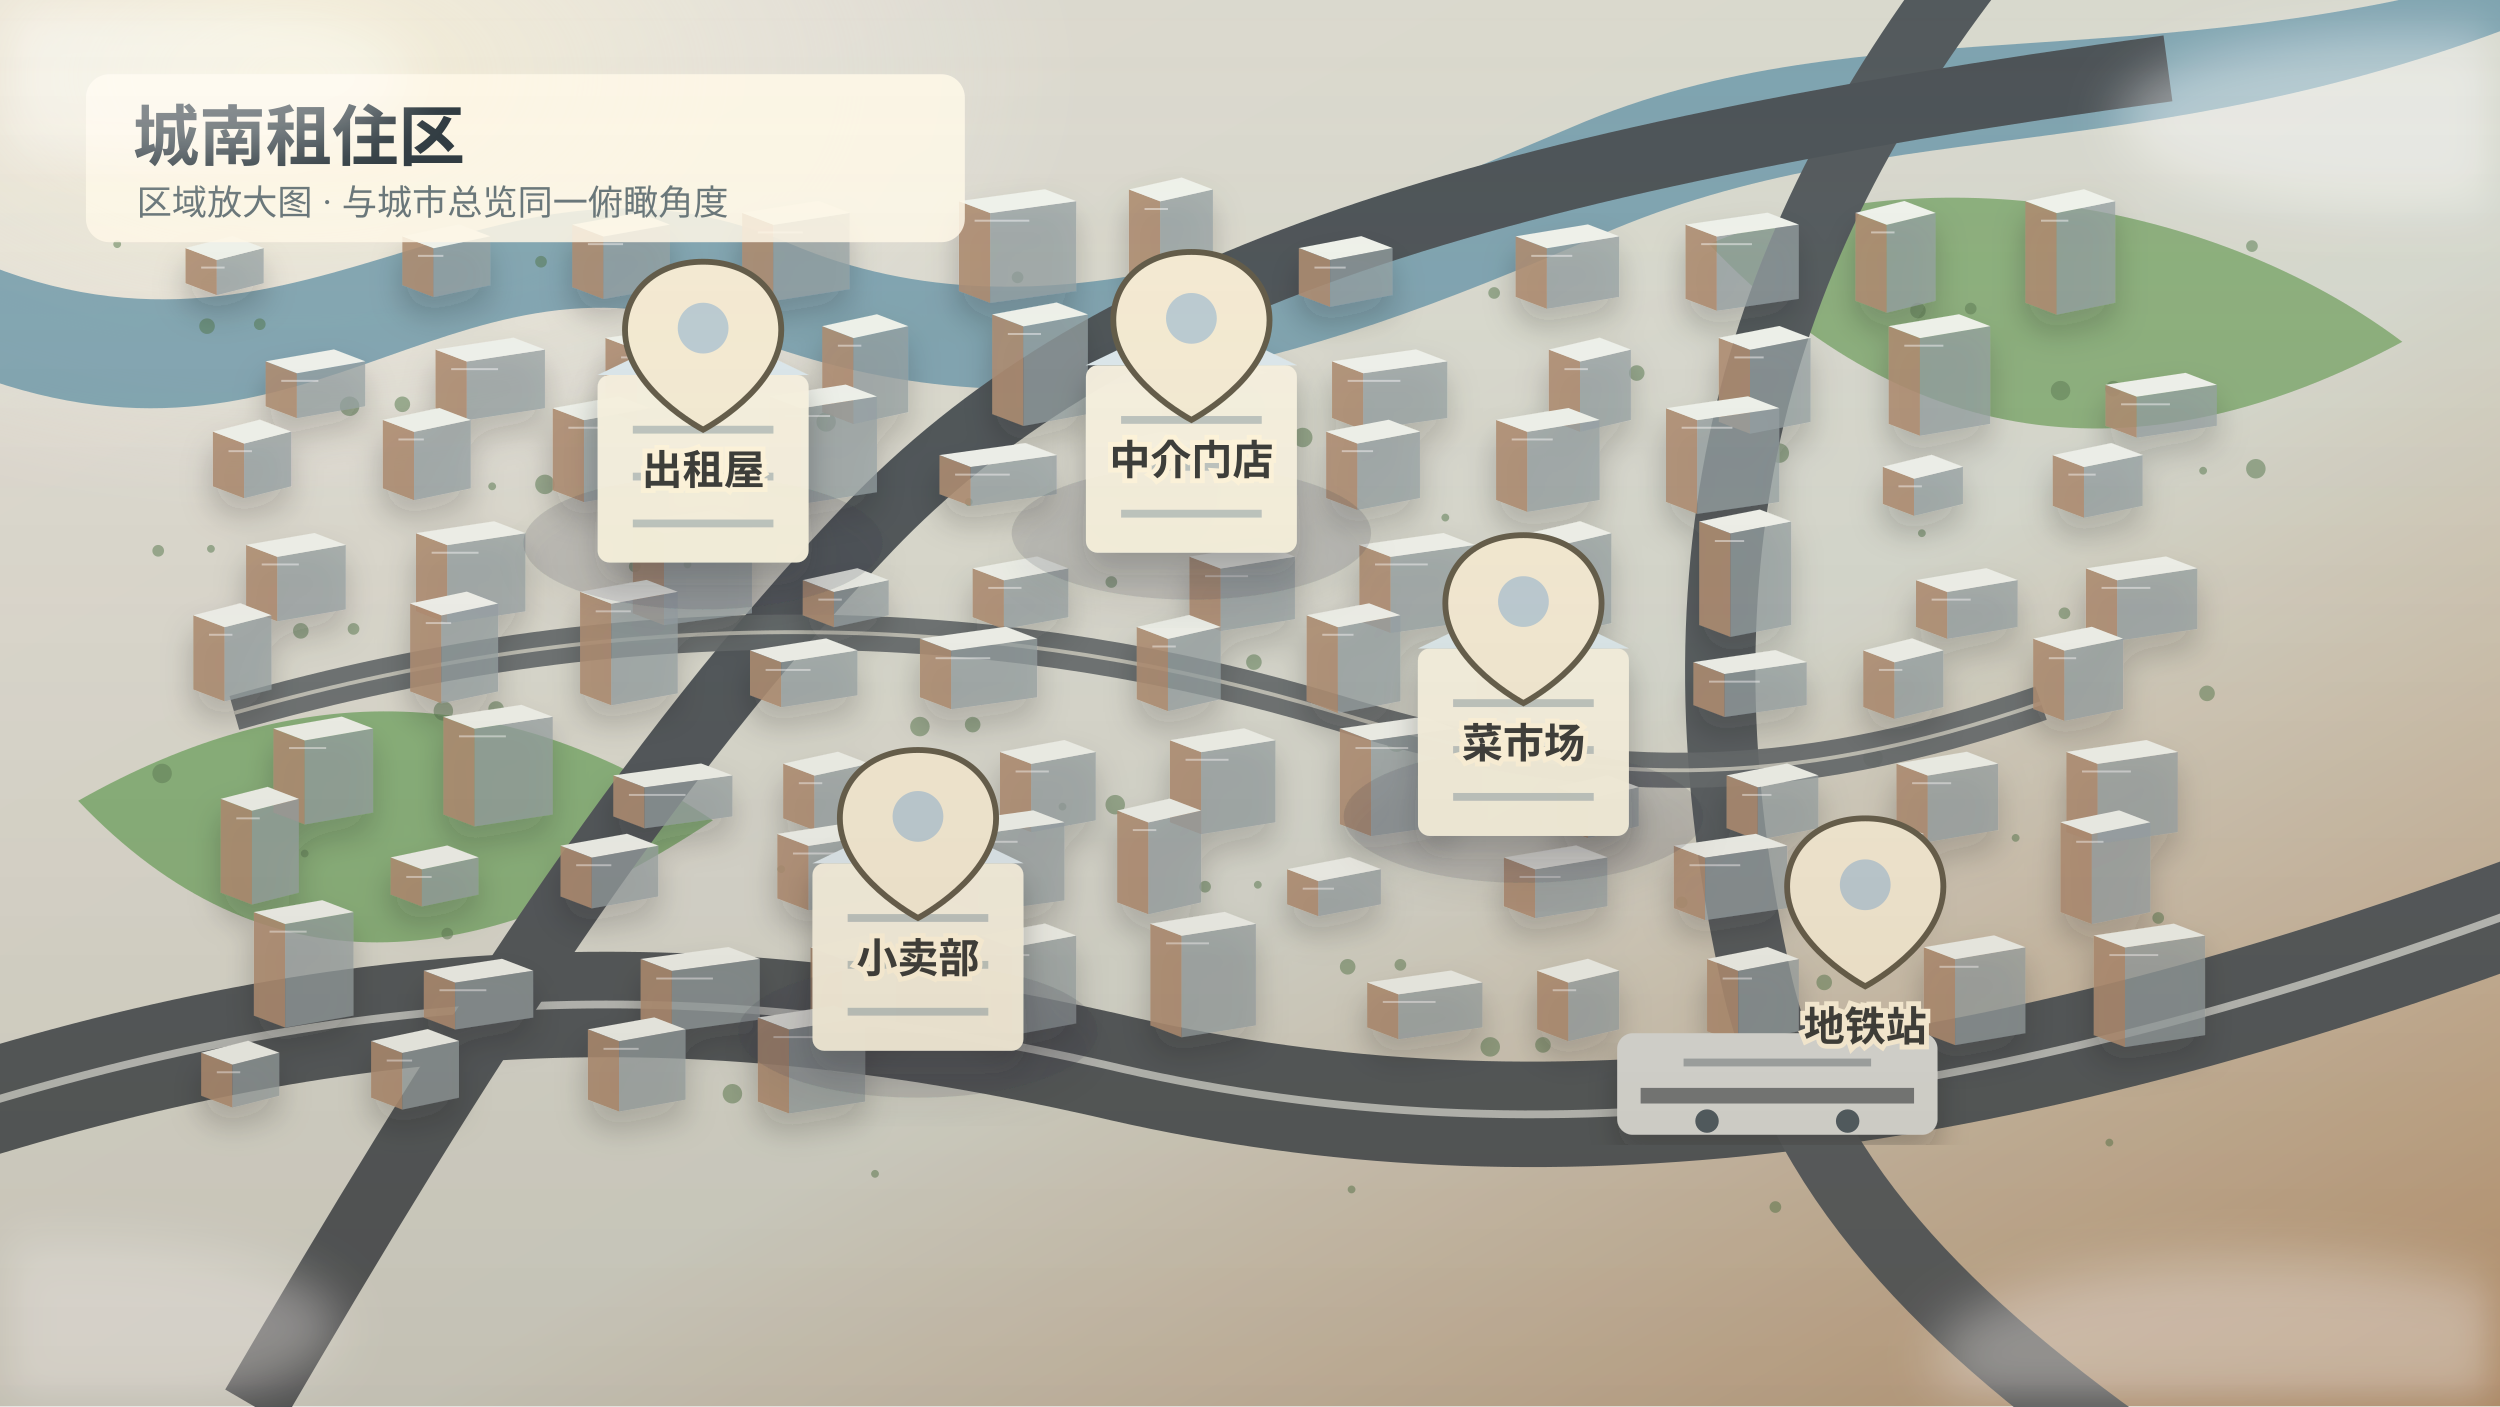
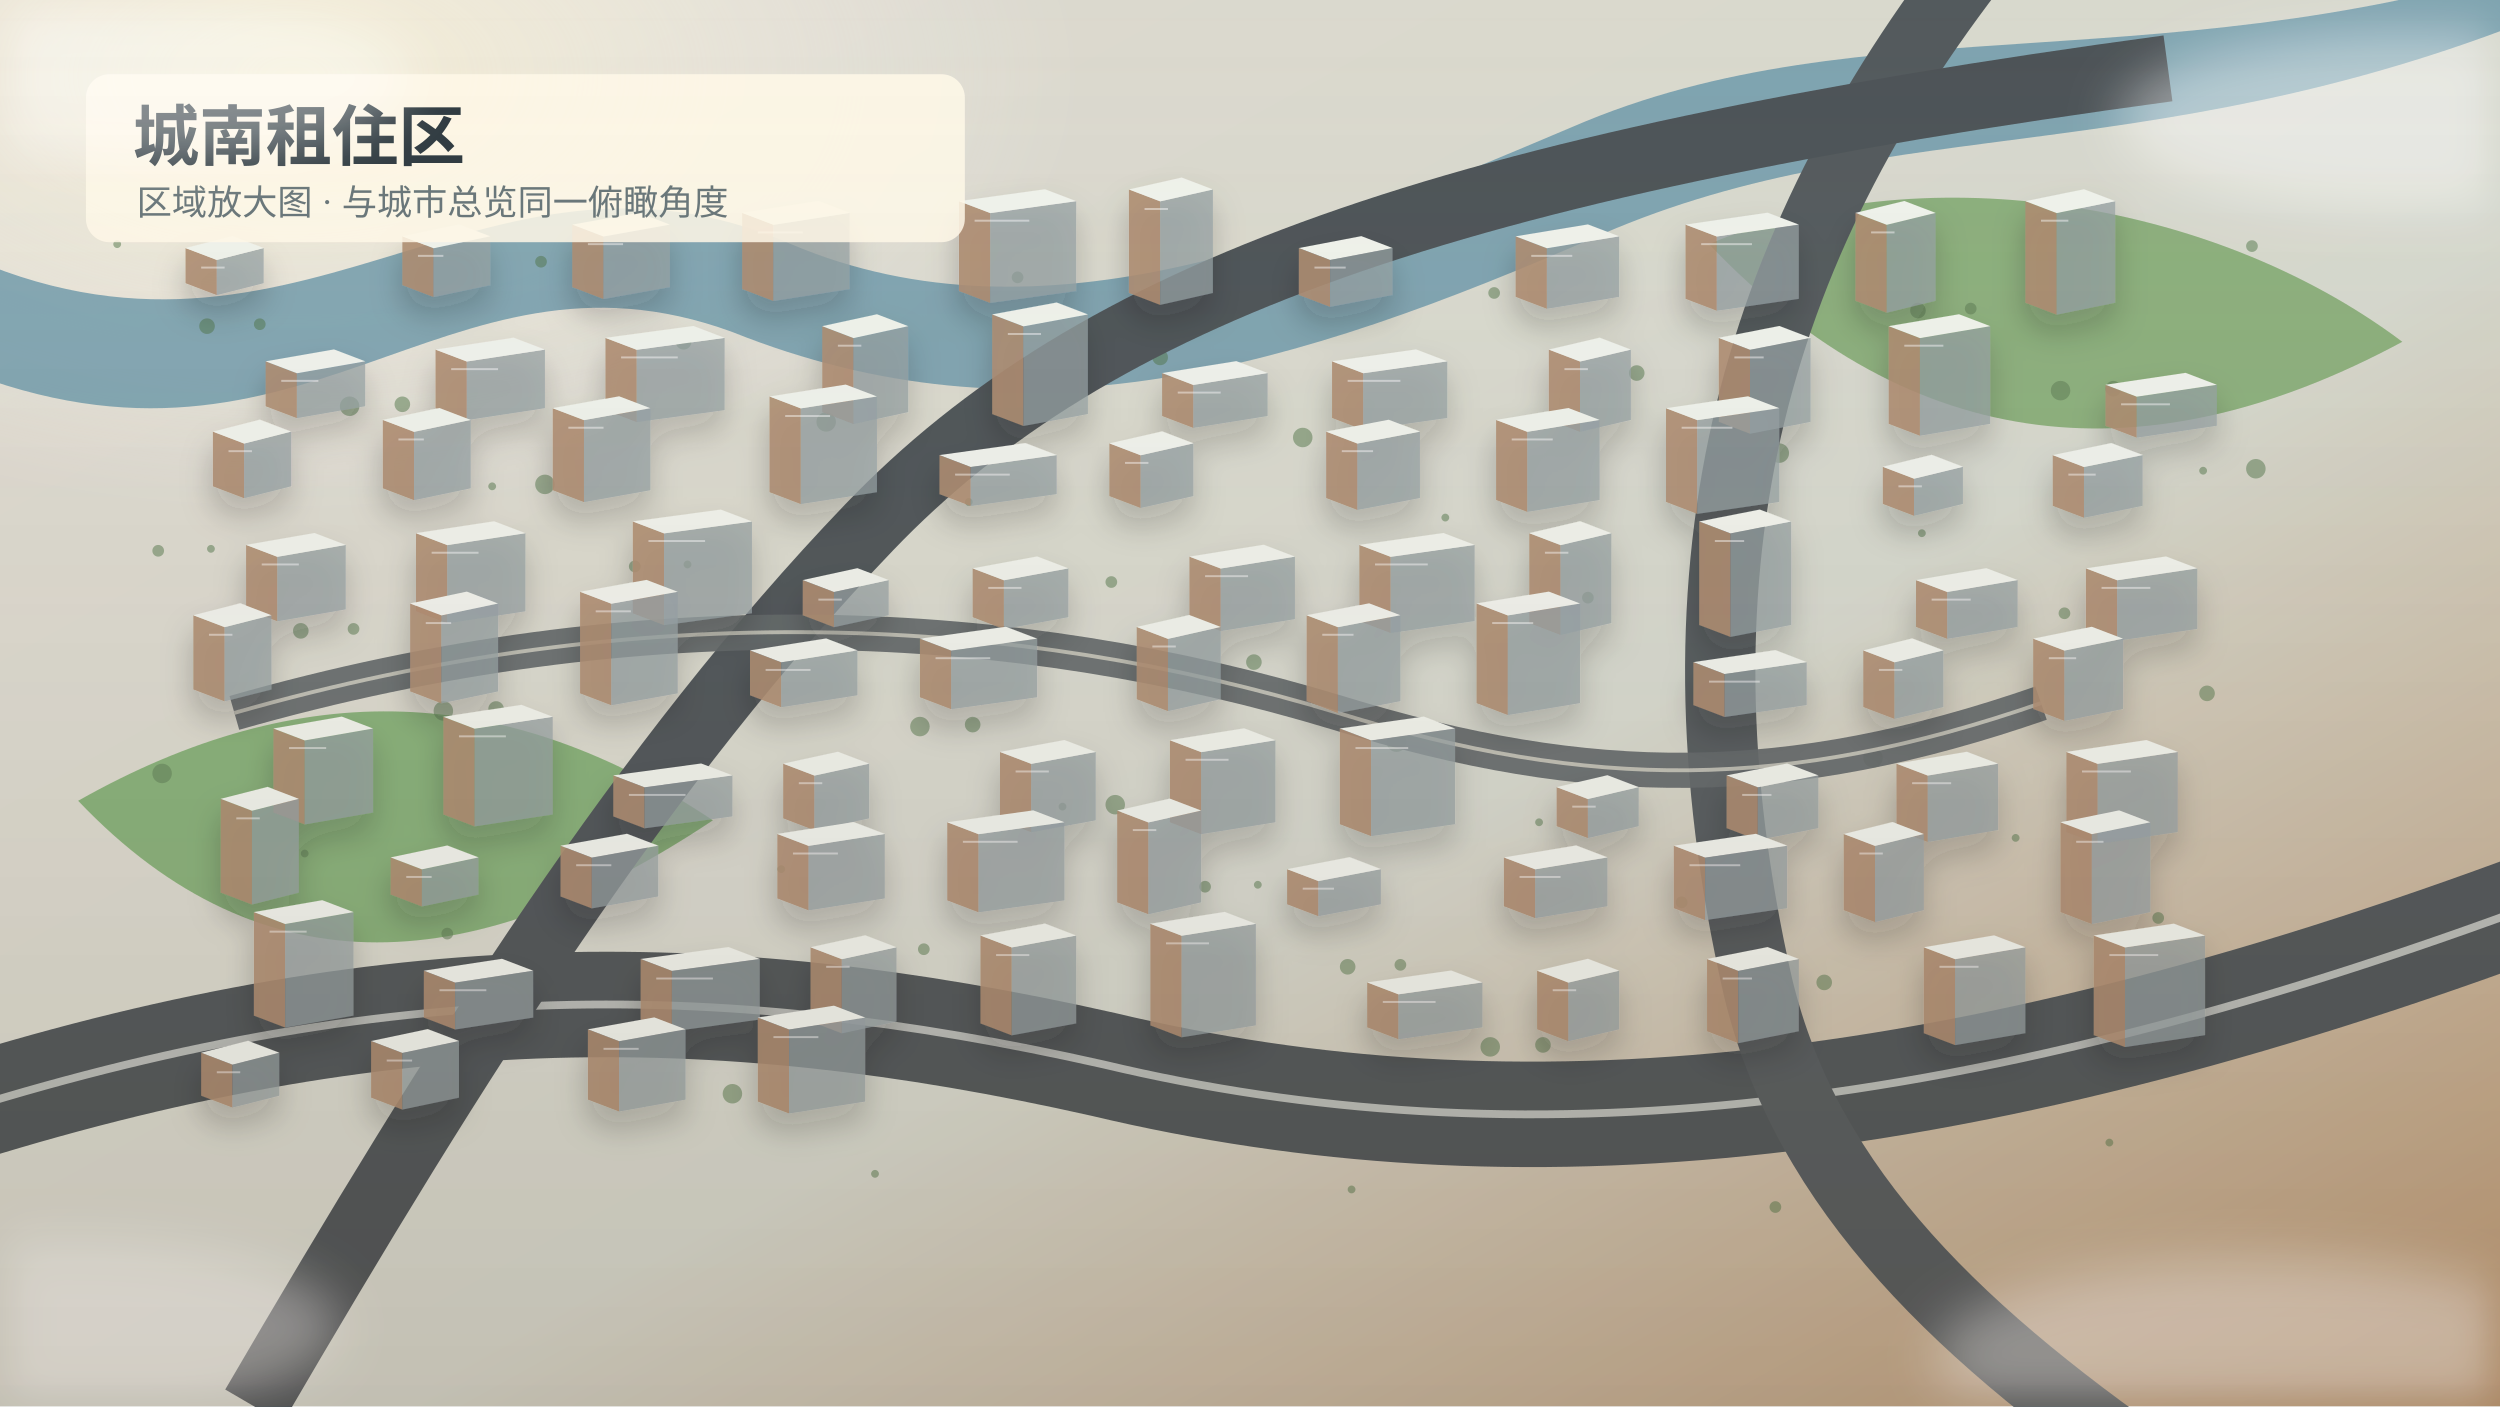
<svg xmlns="http://www.w3.org/2000/svg" width="1280" height="720" viewBox="0 0 1280 720">
  <defs>
    <linearGradient id="ground" x1="0" y1="0" x2="1" y2="1">
      <stop stop-color="#ded8cc" />
      <stop offset=".58" stop-color="#d3d6cb" />
      <stop offset="1" stop-color="#b7926b" />
    </linearGradient>
    <filter id="softShadow">
      <feDropShadow dx="0" dy="10" stdDeviation="8" flood-color="#1a2327" flood-opacity=".28" />
    </filter>
    <filter id="blur">
      <feGaussianBlur stdDeviation="13" />
    </filter>
    <radialGradient id="sun" cx="12%" cy="5%" r="75%">
      <stop stop-color="#fff6d6" stop-opacity=".68" />
      <stop offset=".42" stop-color="#fff" stop-opacity="0" />
    </radialGradient>
    <linearGradient id="v" x1="0" y1="0" x2="0" y2="1">
      <stop stop-color="#ffffff" stop-opacity=".04" />
      <stop offset="1" stop-color="#775a45" stop-opacity=".18" />
    </linearGradient>
  </defs>
  <rect width="1280" height="720" fill="url(#ground)" />
  <rect width="1280" height="720" fill="url(#sun)" />
  <path d="M-30 125 C150 215 245 55 405 125 C535 180 675 120 805 65 C955 0 1115 45 1320 -25 L1320 0 C1110 90 970 55 820 120 C660 190 525 230 375 170 C225 115 155 265 -30 185Z" fill="#5f8fa3" opacity=".78" />
  <g opacity=".88">
    <path d="M40 410 C155 345 260 350 365 420 C245 500 135 510 40 410Z" fill="#75a766" />
    <path d="M875 125 C980 80 1130 100 1230 175 C1100 245 980 235 875 125Z" fill="#7ca56b" />
    <circle cx="60" cy="125" r="2" fill="#436b3c" opacity=".55" />
    <circle cx="133" cy="166" r="3" fill="#436b3c" opacity=".55" />
    <circle cx="206" cy="207" r="4" fill="#436b3c" opacity=".55" />
    <circle cx="279" cy="248" r="5" fill="#436b3c" opacity=".55" />
    <circle cx="352" cy="289" r="2" fill="#436b3c" opacity=".55" />
    <circle cx="425" cy="330" r="3" fill="#436b3c" opacity=".55" />
    <circle cx="498" cy="371" r="4" fill="#436b3c" opacity=".55" />
    <circle cx="571" cy="412" r="5" fill="#436b3c" opacity=".55" />
    <circle cx="644" cy="453" r="2" fill="#436b3c" opacity=".55" />
    <circle cx="717" cy="494" r="3" fill="#436b3c" opacity=".55" />
    <circle cx="790" cy="535" r="4" fill="#436b3c" opacity=".55" />
    <circle cx="863" cy="576" r="5" fill="#436b3c" opacity=".55" />
    <circle cx="936" cy="617" r="2" fill="#436b3c" opacity=".55" />
    <circle cx="1009" cy="158" r="3" fill="#436b3c" opacity=".55" />
    <circle cx="1082" cy="199" r="4" fill="#436b3c" opacity=".55" />
    <circle cx="1155" cy="240" r="5" fill="#436b3c" opacity=".55" />
    <circle cx="108" cy="281" r="2" fill="#436b3c" opacity=".55" />
    <circle cx="181" cy="322" r="3" fill="#436b3c" opacity=".55" />
    <circle cx="254" cy="363" r="4" fill="#436b3c" opacity=".55" />
    <circle cx="327" cy="404" r="5" fill="#436b3c" opacity=".55" />
    <circle cx="400" cy="445" r="2" fill="#436b3c" opacity=".55" />
    <circle cx="473" cy="486" r="3" fill="#436b3c" opacity=".55" />
    <circle cx="546" cy="527" r="4" fill="#436b3c" opacity=".55" />
    <circle cx="619" cy="568" r="5" fill="#436b3c" opacity=".55" />
    <circle cx="692" cy="609" r="2" fill="#436b3c" opacity=".55" />
    <circle cx="765" cy="150" r="3" fill="#436b3c" opacity=".55" />
    <circle cx="838" cy="191" r="4" fill="#436b3c" opacity=".55" />
    <circle cx="911" cy="232" r="5" fill="#436b3c" opacity=".55" />
    <circle cx="984" cy="273" r="2" fill="#436b3c" opacity=".55" />
    <circle cx="1057" cy="314" r="3" fill="#436b3c" opacity=".55" />
    <circle cx="1130" cy="355" r="4" fill="#436b3c" opacity=".55" />
    <circle cx="83" cy="396" r="5" fill="#436b3c" opacity=".55" />
    <circle cx="156" cy="437" r="2" fill="#436b3c" opacity=".55" />
    <circle cx="229" cy="478" r="3" fill="#436b3c" opacity=".55" />
    <circle cx="302" cy="519" r="4" fill="#436b3c" opacity=".55" />
    <circle cx="375" cy="560" r="5" fill="#436b3c" opacity=".55" />
    <circle cx="448" cy="601" r="2" fill="#436b3c" opacity=".55" />
    <circle cx="521" cy="142" r="3" fill="#436b3c" opacity=".55" />
    <circle cx="594" cy="183" r="4" fill="#436b3c" opacity=".55" />
    <circle cx="667" cy="224" r="5" fill="#436b3c" opacity=".55" />
    <circle cx="740" cy="265" r="2" fill="#436b3c" opacity=".55" />
    <circle cx="813" cy="306" r="3" fill="#436b3c" opacity=".55" />
    <circle cx="886" cy="347" r="4" fill="#436b3c" opacity=".55" />
    <circle cx="959" cy="388" r="5" fill="#436b3c" opacity=".55" />
    <circle cx="1032" cy="429" r="2" fill="#436b3c" opacity=".55" />
    <circle cx="1105" cy="470" r="3" fill="#436b3c" opacity=".55" />
    <circle cx="1178" cy="511" r="4" fill="#436b3c" opacity=".55" />
    <circle cx="131" cy="552" r="5" fill="#436b3c" opacity=".55" />
    <circle cx="204" cy="593" r="2" fill="#436b3c" opacity=".55" />
    <circle cx="277" cy="134" r="3" fill="#436b3c" opacity=".55" />
    <circle cx="350" cy="175" r="4" fill="#436b3c" opacity=".55" />
    <circle cx="423" cy="216" r="5" fill="#436b3c" opacity=".55" />
    <circle cx="496" cy="257" r="2" fill="#436b3c" opacity=".55" />
    <circle cx="569" cy="298" r="3" fill="#436b3c" opacity=".55" />
    <circle cx="642" cy="339" r="4" fill="#436b3c" opacity=".55" />
    <circle cx="715" cy="380" r="5" fill="#436b3c" opacity=".55" />
    <circle cx="788" cy="421" r="2" fill="#436b3c" opacity=".55" />
    <circle cx="861" cy="462" r="3" fill="#436b3c" opacity=".55" />
    <circle cx="934" cy="503" r="4" fill="#436b3c" opacity=".55" />
    <circle cx="1007" cy="544" r="5" fill="#436b3c" opacity=".55" />
    <circle cx="1080" cy="585" r="2" fill="#436b3c" opacity=".55" />
    <circle cx="1153" cy="126" r="3" fill="#436b3c" opacity=".55" />
    <circle cx="106" cy="167" r="4" fill="#436b3c" opacity=".55" />
    <circle cx="179" cy="208" r="5" fill="#436b3c" opacity=".55" />
    <circle cx="252" cy="249" r="2" fill="#436b3c" opacity=".55" />
    <circle cx="325" cy="290" r="3" fill="#436b3c" opacity=".55" />
    <circle cx="398" cy="331" r="4" fill="#436b3c" opacity=".55" />
    <circle cx="471" cy="372" r="5" fill="#436b3c" opacity=".55" />
    <circle cx="544" cy="413" r="2" fill="#436b3c" opacity=".55" />
    <circle cx="617" cy="454" r="3" fill="#436b3c" opacity=".55" />
    <circle cx="690" cy="495" r="4" fill="#436b3c" opacity=".55" />
    <circle cx="763" cy="536" r="5" fill="#436b3c" opacity=".55" />
    <circle cx="836" cy="577" r="2" fill="#436b3c" opacity=".55" />
    <circle cx="909" cy="618" r="3" fill="#436b3c" opacity=".55" />
    <circle cx="982" cy="159" r="4" fill="#436b3c" opacity=".55" />
    <circle cx="1055" cy="200" r="5" fill="#436b3c" opacity=".55" />
    <circle cx="1128" cy="241" r="2" fill="#436b3c" opacity=".55" />
    <circle cx="81" cy="282" r="3" fill="#436b3c" opacity=".55" />
    <circle cx="154" cy="323" r="4" fill="#436b3c" opacity=".55" />
    <circle cx="227" cy="364" r="5" fill="#436b3c" opacity=".55" />
  </g>
  <g class="roads">
    <path d="M-40 575 C190 500 365 500 565 545 C775 595 1005 575 1320 455" stroke="#464d50" stroke-width="54" fill="none" />
    <path d="M-40 575 C190 500 365 500 565 545 C775 595 1005 575 1320 455" stroke="#eef0e8" stroke-width="4" fill="none" opacity=".65" />
    <path d="M1020 -30 C900 120 850 285 900 505 C925 610 1005 685 1115 760" stroke="#4c5356" stroke-width="36" fill="none" />
    <path d="M130 720 C235 540 330 390 445 270 C560 150 740 85 1110 35" stroke="#454c50" stroke-width="34" fill="none" />
    <path d="M120 365 C330 305 520 315 685 365 C815 405 915 405 1045 360" stroke="#595f62" stroke-width="18" fill="none" opacity=".92" />
    <path d="M120 365 C330 305 520 315 685 365 C815 405 915 405 1045 360" stroke="#f5f1df" stroke-width="2" fill="none" opacity=".6" />
  </g>
  <g filter="url(#softShadow)">
    <g class="b">
      <polygon points="95,127 111,133.1 111,151.1 95,145" fill="#a98669" opacity=".88" />
      <polygon points="111,133.1 135,127 135,145 111,151.1" fill="#8f9ba0" opacity=".72" />
      <polygon points="95,127 119,120.9 135,127 111,133.1" fill="#eef1ea" />
      <path d="M103 137h12" stroke="#fff" stroke-opacity=".45" />
    </g>
    <g class="b">
      <polygon points="206,121 222,127.1 222,152.1 206,146" fill="#a98669" opacity=".88" />
      <polygon points="222,127.1 251,121 251,146 222,152.1" fill="#8f9ba0" opacity=".72" />
      <polygon points="206,121 235,114.9 251,121 222,127.1" fill="#eef1ea" />
      <path d="M214 131h13" stroke="#fff" stroke-opacity=".45" />
    </g>
    <g class="b">
      <polygon points="293,115 309,121.1 309,153.1 293,147" fill="#a98669" opacity=".88" />
      <polygon points="309,121.1 343,115 343,147 309,153.1" fill="#8f9ba0" opacity=".72" />
      <polygon points="293,115 327,108.9 343,115 309,121.1" fill="#eef1ea" />
      <path d="M301 125h18" stroke="#fff" stroke-opacity=".45" />
    </g>
    <g class="b">
      <polygon points="380,109 396,115.1 396,154.1 380,148" fill="#a98669" opacity=".88" />
      <polygon points="396,115.1 435,109 435,148 396,154.1" fill="#8f9ba0" opacity=".72" />
      <polygon points="380,109 419,102.9 435,109 396,115.1" fill="#eef1ea" />
      <path d="M388 119h23" stroke="#fff" stroke-opacity=".45" />
    </g>
    <g class="b">
      <polygon points="491,103 507,109.1 507,155.1 491,149" fill="#a98669" opacity=".88" />
      <polygon points="507,109.1 551,103 551,149 507,155.1" fill="#8f9ba0" opacity=".72" />
      <polygon points="491,103 535,96.9 551,103 507,109.1" fill="#eef1ea" />
      <path d="M499 113h28" stroke="#fff" stroke-opacity=".45" />
    </g>
    <g class="b">
      <polygon points="578,97 594,103.1 594,156.1 578,150" fill="#a98669" opacity=".88" />
      <polygon points="594,103.1 621,97 621,150 594,156.1" fill="#8f9ba0" opacity=".72" />
      <polygon points="578,97 605,90.9 621,97 594,103.1" fill="#eef1ea" />
      <path d="M586 107h12" stroke="#fff" stroke-opacity=".45" />
    </g>
    <g class="b">
      <polygon points="665,127 681,133.1 681,157.1 665,151" fill="#a98669" opacity=".88" />
      <polygon points="681,133.1 713,127 713,151 681,157.1" fill="#8f9ba0" opacity=".72" />
      <polygon points="665,127 697,120.9 713,127 681,133.1" fill="#eef1ea" />
      <path d="M673 137h16" stroke="#fff" stroke-opacity=".45" />
    </g>
    <g class="b">
      <polygon points="776,121 792,127.1 792,158.1 776,152" fill="#a98669" opacity=".88" />
      <polygon points="792,127.1 829,121 829,152 792,158.1" fill="#8f9ba0" opacity=".72" />
      <polygon points="776,121 813,114.9 829,121 792,127.1" fill="#eef1ea" />
      <path d="M784 131h21" stroke="#fff" stroke-opacity=".45" />
    </g>
    <g class="b">
      <polygon points="863,115 879,121.1 879,159.1 863,153" fill="#a98669" opacity=".88" />
      <polygon points="879,121.1 921,115 921,153 879,159.1" fill="#8f9ba0" opacity=".72" />
      <polygon points="863,115 905,108.9 921,115 879,121.1" fill="#eef1ea" />
      <path d="M871 125h26" stroke="#fff" stroke-opacity=".45" />
    </g>
    <g class="b">
      <polygon points="950,109 966,115.1 966,160.1 950,154" fill="#a98669" opacity=".88" />
      <polygon points="966,115.1 991,109 991,154 966,160.1" fill="#8f9ba0" opacity=".72" />
      <polygon points="950,109 975,102.9 991,109 966,115.1" fill="#eef1ea" />
      <path d="M958 119h12" stroke="#fff" stroke-opacity=".45" />
    </g>
    <g class="b">
      <polygon points="1037,103 1053,109.1 1053,161.1 1037,155" fill="#a98669" opacity=".88" />
      <polygon points="1053,109.1 1083,103 1083,155 1053,161.1" fill="#8f9ba0" opacity=".72" />
      <polygon points="1037,103 1067,96.9 1083,103 1053,109.1" fill="#eef1ea" />
      <path d="M1045 113h14" stroke="#fff" stroke-opacity=".45" />
    </g>
    <g class="b">
      <polygon points="136,185 152,191.1 152,214.1 136,208" fill="#a98669" opacity=".88" />
      <polygon points="152,191.1 187,185 187,208 152,214.1" fill="#8f9ba0" opacity=".72" />
      <polygon points="136,185 171,178.9 187,185 152,191.1" fill="#eef1ea" />
      <path d="M144 195h19" stroke="#fff" stroke-opacity=".45" />
    </g>
    <g class="b">
      <polygon points="223,179 239,185.1 239,215.1 223,209" fill="#a98669" opacity=".88" />
      <polygon points="239,185.1 279,179 279,209 239,215.1" fill="#8f9ba0" opacity=".72" />
      <polygon points="223,179 263,172.9 279,179 239,185.1" fill="#eef1ea" />
      <path d="M231 189h24" stroke="#fff" stroke-opacity=".45" />
    </g>
    <g class="b">
      <polygon points="310,173 326,179.1 326,216.1 310,210" fill="#a98669" opacity=".88" />
      <polygon points="326,179.1 371,173 371,210 326,216.1" fill="#8f9ba0" opacity=".72" />
      <polygon points="310,173 355,166.9 371,173 326,179.1" fill="#eef1ea" />
      <path d="M318 183h29" stroke="#fff" stroke-opacity=".45" />
    </g>
    <g class="b">
      <polygon points="421,167 437,173.1 437,217.1 421,211" fill="#a98669" opacity=".88" />
      <polygon points="437,173.1 465,167 465,211 437,217.1" fill="#8f9ba0" opacity=".72" />
      <polygon points="421,167 449,160.9 465,167 437,173.1" fill="#eef1ea" />
      <path d="M429 177h12" stroke="#fff" stroke-opacity=".45" />
    </g>
    <g class="b">
      <polygon points="508,161 524,167.1 524,218.1 508,212" fill="#a98669" opacity=".88" />
      <polygon points="524,167.1 557,161 557,212 524,218.1" fill="#8f9ba0" opacity=".72" />
      <polygon points="508,161 541,154.9 557,161 524,167.1" fill="#eef1ea" />
      <path d="M516 171h17" stroke="#fff" stroke-opacity=".45" />
    </g>
    <g class="b">
      <polygon points="595,191 611,197.1 611,219.1 595,213" fill="#a98669" opacity=".88" />
      <polygon points="611,197.1 649,191 649,213 611,219.1" fill="#8f9ba0" opacity=".72" />
      <polygon points="595,191 633,184.9 649,191 611,197.1" fill="#eef1ea" />
      <path d="M603 201h22" stroke="#fff" stroke-opacity=".45" />
    </g>
    <g class="b">
      <polygon points="682,185 698,191.1 698,220.1 682,214" fill="#a98669" opacity=".88" />
      <polygon points="698,191.1 741,185 741,214 698,220.1" fill="#8f9ba0" opacity=".72" />
      <polygon points="682,185 725,178.9 741,185 698,191.1" fill="#eef1ea" />
      <path d="M690 195h27" stroke="#fff" stroke-opacity=".45" />
    </g>
    <g class="b">
      <polygon points="793,179 809,185.1 809,221.1 793,215" fill="#a98669" opacity=".88" />
      <polygon points="809,185.1 835,179 835,215 809,221.1" fill="#8f9ba0" opacity=".72" />
      <polygon points="793,179 819,172.9 835,179 809,185.1" fill="#eef1ea" />
      <path d="M801 189h12" stroke="#fff" stroke-opacity=".45" />
    </g>
    <g class="b">
      <polygon points="880,173 896,179.1 896,222.1 880,216" fill="#a98669" opacity=".88" />
      <polygon points="896,179.1 927,173 927,216 896,222.1" fill="#8f9ba0" opacity=".72" />
      <polygon points="880,173 911,166.9 927,173 896,179.1" fill="#eef1ea" />
      <path d="M888 183h15" stroke="#fff" stroke-opacity=".45" />
    </g>
    <g class="b">
      <polygon points="967,167 983,173.1 983,223.1 967,217" fill="#a98669" opacity=".88" />
      <polygon points="983,173.1 1019,167 1019,217 983,223.1" fill="#8f9ba0" opacity=".72" />
      <polygon points="967,167 1003,160.9 1019,167 983,173.1" fill="#eef1ea" />
      <path d="M975 177h20" stroke="#fff" stroke-opacity=".45" />
    </g>
    <g class="b">
      <polygon points="1078,197 1094,203.1 1094,224.1 1078,218" fill="#a98669" opacity=".88" />
      <polygon points="1094,203.1 1135,197 1135,218 1094,224.1" fill="#8f9ba0" opacity=".72" />
      <polygon points="1078,197 1119,190.9 1135,197 1094,203.1" fill="#eef1ea" />
      <path d="M1086 207h25" stroke="#fff" stroke-opacity=".45" />
    </g>
    <g class="b">
      <polygon points="109,221 125,227.1 125,255.1 109,249" fill="#a98669" opacity=".88" />
      <polygon points="125,227.1 149,221 149,249 125,255.1" fill="#8f9ba0" opacity=".72" />
      <polygon points="109,221 133,214.9 149,221 125,227.1" fill="#eef1ea" />
      <path d="M117 231h12" stroke="#fff" stroke-opacity=".45" />
    </g>
    <g class="b">
      <polygon points="196,215 212,221.1 212,256.1 196,250" fill="#a98669" opacity=".88" />
      <polygon points="212,221.1 241,215 241,250 212,256.1" fill="#8f9ba0" opacity=".72" />
      <polygon points="196,215 225,208.9 241,215 212,221.1" fill="#eef1ea" />
      <path d="M204 225h13" stroke="#fff" stroke-opacity=".45" />
    </g>
    <g class="b">
      <polygon points="283,209 299,215.1 299,257.1 283,251" fill="#a98669" opacity=".88" />
      <polygon points="299,215.1 333,209 333,251 299,257.1" fill="#8f9ba0" opacity=".72" />
      <polygon points="283,209 317,202.9 333,209 299,215.1" fill="#eef1ea" />
      <path d="M291 219h18" stroke="#fff" stroke-opacity=".45" />
    </g>
    <g class="b">
      <polygon points="394,203 410,209.1 410,258.1 394,252" fill="#a98669" opacity=".88" />
      <polygon points="410,209.1 449,203 449,252 410,258.1" fill="#8f9ba0" opacity=".72" />
      <polygon points="394,203 433,196.9 449,203 410,209.1" fill="#eef1ea" />
      <path d="M402 213h23" stroke="#fff" stroke-opacity=".45" />
    </g>
    <g class="b">
      <polygon points="481,233 497,239.1 497,259.1 481,253" fill="#a98669" opacity=".88" />
      <polygon points="497,239.1 541,233 541,253 497,259.1" fill="#8f9ba0" opacity=".72" />
      <polygon points="481,233 525,226.9 541,233 497,239.1" fill="#eef1ea" />
      <path d="M489 243h28" stroke="#fff" stroke-opacity=".45" />
    </g>
    <g class="b">
      <polygon points="568,227 584,233.1 584,260.1 568,254" fill="#a98669" opacity=".88" />
      <polygon points="584,233.1 611,227 611,254 584,260.1" fill="#8f9ba0" opacity=".72" />
      <polygon points="568,227 595,220.9 611,227 584,233.1" fill="#eef1ea" />
      <path d="M576 237h12" stroke="#fff" stroke-opacity=".45" />
    </g>
    <g class="b">
      <polygon points="679,221 695,227.1 695,261.1 679,255" fill="#a98669" opacity=".88" />
      <polygon points="695,227.1 727,221 727,255 695,261.1" fill="#8f9ba0" opacity=".72" />
      <polygon points="679,221 711,214.9 727,221 695,227.1" fill="#eef1ea" />
      <path d="M687 231h16" stroke="#fff" stroke-opacity=".45" />
    </g>
    <g class="b">
      <polygon points="766,215 782,221.1 782,262.1 766,256" fill="#a98669" opacity=".88" />
      <polygon points="782,221.1 819,215 819,256 782,262.1" fill="#8f9ba0" opacity=".72" />
      <polygon points="766,215 803,208.9 819,215 782,221.1" fill="#eef1ea" />
      <path d="M774 225h21" stroke="#fff" stroke-opacity=".45" />
    </g>
    <g class="b">
      <polygon points="853,209 869,215.1 869,263.1 853,257" fill="#a98669" opacity=".88" />
      <polygon points="869,215.1 911,209 911,257 869,263.1" fill="#8f9ba0" opacity=".72" />
      <polygon points="853,209 895,202.9 911,209 869,215.1" fill="#eef1ea" />
      <path d="M861 219h26" stroke="#fff" stroke-opacity=".45" />
    </g>
    <g class="b">
      <polygon points="964,239 980,245.1 980,264.1 964,258" fill="#a98669" opacity=".88" />
      <polygon points="980,245.1 1005,239 1005,258 980,264.1" fill="#8f9ba0" opacity=".72" />
      <polygon points="964,239 989,232.9 1005,239 980,245.1" fill="#eef1ea" />
      <path d="M972 249h12" stroke="#fff" stroke-opacity=".45" />
    </g>
    <g class="b">
      <polygon points="1051,233 1067,239.1 1067,265.1 1051,259" fill="#a98669" opacity=".88" />
      <polygon points="1067,239.1 1097,233 1097,259 1067,265.1" fill="#8f9ba0" opacity=".72" />
      <polygon points="1051,233 1081,226.9 1097,233 1067,239.1" fill="#eef1ea" />
      <path d="M1059 243h14" stroke="#fff" stroke-opacity=".45" />
    </g>
    <g class="b">
      <polygon points="126,279 142,285.1 142,318.1 126,312" fill="#a98669" opacity=".88" />
      <polygon points="142,285.1 177,279 177,312 142,318.1" fill="#8f9ba0" opacity=".72" />
      <polygon points="126,279 161,272.9 177,279 142,285.1" fill="#eef1ea" />
      <path d="M134 289h19" stroke="#fff" stroke-opacity=".45" />
    </g>
    <g class="b">
      <polygon points="213,273 229,279.1 229,319.1 213,313" fill="#a98669" opacity=".88" />
      <polygon points="229,279.1 269,273 269,313 229,319.1" fill="#8f9ba0" opacity=".72" />
      <polygon points="213,273 253,266.9 269,273 229,279.1" fill="#eef1ea" />
      <path d="M221 283h24" stroke="#fff" stroke-opacity=".45" />
    </g>
    <g class="b">
      <polygon points="324,267 340,273.1 340,320.1 324,314" fill="#a98669" opacity=".88" />
      <polygon points="340,273.1 385,267 385,314 340,320.1" fill="#8f9ba0" opacity=".72" />
      <polygon points="324,267 369,260.9 385,267 340,273.1" fill="#eef1ea" />
      <path d="M332 277h29" stroke="#fff" stroke-opacity=".45" />
    </g>
    <g class="b">
      <polygon points="411,297 427,303.1 427,321.1 411,315" fill="#a98669" opacity=".88" />
      <polygon points="427,303.1 455,297 455,315 427,321.1" fill="#8f9ba0" opacity=".72" />
      <polygon points="411,297 439,290.9 455,297 427,303.1" fill="#eef1ea" />
      <path d="M419 307h12" stroke="#fff" stroke-opacity=".45" />
    </g>
    <g class="b">
      <polygon points="498,291 514,297.1 514,322.1 498,316" fill="#a98669" opacity=".88" />
      <polygon points="514,297.1 547,291 547,316 514,322.1" fill="#8f9ba0" opacity=".72" />
      <polygon points="498,291 531,284.9 547,291 514,297.1" fill="#eef1ea" />
      <path d="M506 301h17" stroke="#fff" stroke-opacity=".45" />
    </g>
    <g class="b">
      <polygon points="609,285 625,291.1 625,323.1 609,317" fill="#a98669" opacity=".88" />
      <polygon points="625,291.1 663,285 663,317 625,323.1" fill="#8f9ba0" opacity=".72" />
      <polygon points="609,285 647,278.9 663,285 625,291.1" fill="#eef1ea" />
      <path d="M617 295h22" stroke="#fff" stroke-opacity=".45" />
    </g>
    <g class="b">
      <polygon points="696,279 712,285.1 712,324.1 696,318" fill="#a98669" opacity=".88" />
      <polygon points="712,285.1 755,279 755,318 712,324.1" fill="#8f9ba0" opacity=".72" />
      <polygon points="696,279 739,272.9 755,279 712,285.1" fill="#eef1ea" />
      <path d="M704 289h27" stroke="#fff" stroke-opacity=".45" />
    </g>
    <g class="b">
      <polygon points="783,273 799,279.1 799,325.1 783,319" fill="#a98669" opacity=".88" />
      <polygon points="799,279.1 825,273 825,319 799,325.1" fill="#8f9ba0" opacity=".72" />
      <polygon points="783,273 809,266.9 825,273 799,279.1" fill="#eef1ea" />
      <path d="M791 283h12" stroke="#fff" stroke-opacity=".45" />
    </g>
    <g class="b">
      <polygon points="870,267 886,273.1 886,326.1 870,320" fill="#a98669" opacity=".88" />
      <polygon points="886,273.1 917,267 917,320 886,326.1" fill="#8f9ba0" opacity=".72" />
      <polygon points="870,267 901,260.9 917,267 886,273.1" fill="#eef1ea" />
      <path d="M878 277h15" stroke="#fff" stroke-opacity=".45" />
    </g>
    <g class="b">
      <polygon points="981,297 997,303.1 997,327.1 981,321" fill="#a98669" opacity=".88" />
      <polygon points="997,303.1 1033,297 1033,321 997,327.1" fill="#8f9ba0" opacity=".72" />
      <polygon points="981,297 1017,290.9 1033,297 997,303.1" fill="#eef1ea" />
      <path d="M989 307h20" stroke="#fff" stroke-opacity=".45" />
    </g>
    <g class="b">
      <polygon points="1068,291 1084,297.1 1084,328.1 1068,322" fill="#a98669" opacity=".88" />
      <polygon points="1084,297.1 1125,291 1125,322 1084,328.1" fill="#8f9ba0" opacity=".72" />
      <polygon points="1068,291 1109,284.9 1125,291 1084,297.1" fill="#eef1ea" />
      <path d="M1076 301h25" stroke="#fff" stroke-opacity=".45" />
    </g>
    <g class="b">
      <polygon points="99,315 115,321.1 115,359.1 99,353" fill="#a98669" opacity=".88" />
      <polygon points="115,321.1 139,315 139,353 115,359.1" fill="#8f9ba0" opacity=".72" />
      <polygon points="99,315 123,308.9 139,315 115,321.1" fill="#eef1ea" />
      <path d="M107 325h12" stroke="#fff" stroke-opacity=".45" />
    </g>
    <g class="b">
      <polygon points="210,309 226,315.1 226,360.1 210,354" fill="#a98669" opacity=".88" />
      <polygon points="226,315.1 255,309 255,354 226,360.1" fill="#8f9ba0" opacity=".72" />
      <polygon points="210,309 239,302.9 255,309 226,315.1" fill="#eef1ea" />
      <path d="M218 319h13" stroke="#fff" stroke-opacity=".45" />
    </g>
    <g class="b">
      <polygon points="297,303 313,309.1 313,361.1 297,355" fill="#a98669" opacity=".88" />
      <polygon points="313,309.1 347,303 347,355 313,361.1" fill="#8f9ba0" opacity=".72" />
      <polygon points="297,303 331,296.9 347,303 313,309.1" fill="#eef1ea" />
      <path d="M305 313h18" stroke="#fff" stroke-opacity=".45" />
    </g>
    <g class="b">
      <polygon points="384,333 400,339.1 400,362.1 384,356" fill="#a98669" opacity=".88" />
      <polygon points="400,339.1 439,333 439,356 400,362.1" fill="#8f9ba0" opacity=".72" />
      <polygon points="384,333 423,326.9 439,333 400,339.1" fill="#eef1ea" />
      <path d="M392 343h23" stroke="#fff" stroke-opacity=".45" />
    </g>
    <g class="b">
      <polygon points="471,327 487,333.1 487,363.1 471,357" fill="#a98669" opacity=".88" />
      <polygon points="487,333.1 531,327 531,357 487,363.1" fill="#8f9ba0" opacity=".72" />
      <polygon points="471,327 515,320.9 531,327 487,333.1" fill="#eef1ea" />
      <path d="M479 337h28" stroke="#fff" stroke-opacity=".45" />
    </g>
    <g class="b">
      <polygon points="582,321 598,327.1 598,364.1 582,358" fill="#a98669" opacity=".88" />
      <polygon points="598,327.1 625,321 625,358 598,364.1" fill="#8f9ba0" opacity=".72" />
      <polygon points="582,321 609,314.9 625,321 598,327.1" fill="#eef1ea" />
      <path d="M590 331h12" stroke="#fff" stroke-opacity=".45" />
    </g>
    <g class="b">
      <polygon points="669,315 685,321.1 685,365.1 669,359" fill="#a98669" opacity=".88" />
      <polygon points="685,321.1 717,315 717,359 685,365.1" fill="#8f9ba0" opacity=".72" />
      <polygon points="669,315 701,308.9 717,315 685,321.1" fill="#eef1ea" />
      <path d="M677 325h16" stroke="#fff" stroke-opacity=".45" />
    </g>
    <g class="b">
      <polygon points="756,309 772,315.1 772,366.1 756,360" fill="#a98669" opacity=".88" />
      <polygon points="772,315.1 809,309 809,360 772,366.1" fill="#8f9ba0" opacity=".72" />
      <polygon points="756,309 793,302.9 809,309 772,315.1" fill="#eef1ea" />
      <path d="M764 319h21" stroke="#fff" stroke-opacity=".45" />
    </g>
    <g class="b">
      <polygon points="867,339 883,345.1 883,367.1 867,361" fill="#a98669" opacity=".88" />
      <polygon points="883,345.1 925,339 925,361 883,367.1" fill="#8f9ba0" opacity=".72" />
      <polygon points="867,339 909,332.9 925,339 883,345.1" fill="#eef1ea" />
      <path d="M875 349h26" stroke="#fff" stroke-opacity=".45" />
    </g>
    <g class="b">
      <polygon points="954,333 970,339.1 970,368.1 954,362" fill="#a98669" opacity=".88" />
      <polygon points="970,339.1 995,333 995,362 970,368.1" fill="#8f9ba0" opacity=".72" />
      <polygon points="954,333 979,326.9 995,333 970,339.1" fill="#eef1ea" />
      <path d="M962 343h12" stroke="#fff" stroke-opacity=".45" />
    </g>
    <g class="b">
      <polygon points="1041,327 1057,333.1 1057,369.1 1041,363" fill="#a98669" opacity=".88" />
      <polygon points="1057,333.1 1087,327 1087,363 1057,369.1" fill="#8f9ba0" opacity=".72" />
      <polygon points="1041,327 1071,320.9 1087,327 1057,333.1" fill="#eef1ea" />
      <path d="M1049 337h14" stroke="#fff" stroke-opacity=".45" />
    </g>
    <g class="b">
      <polygon points="140,373 156,379.1 156,422.1 140,416" fill="#a98669" opacity=".88" />
      <polygon points="156,379.1 191,373 191,416 156,422.1" fill="#8f9ba0" opacity=".72" />
      <polygon points="140,373 175,366.9 191,373 156,379.1" fill="#eef1ea" />
      <path d="M148 383h19" stroke="#fff" stroke-opacity=".45" />
    </g>
    <g class="b">
      <polygon points="227,367 243,373.1 243,423.1 227,417" fill="#a98669" opacity=".88" />
      <polygon points="243,373.1 283,367 283,417 243,423.1" fill="#8f9ba0" opacity=".72" />
      <polygon points="227,367 267,360.9 283,367 243,373.1" fill="#eef1ea" />
      <path d="M235 377h24" stroke="#fff" stroke-opacity=".45" />
    </g>
    <g class="b">
      <polygon points="314,397 330,403.1 330,424.1 314,418" fill="#a98669" opacity=".88" />
      <polygon points="330,403.1 375,397 375,418 330,424.1" fill="#8f9ba0" opacity=".72" />
      <polygon points="314,397 359,390.9 375,397 330,403.1" fill="#eef1ea" />
      <path d="M322 407h29" stroke="#fff" stroke-opacity=".45" />
    </g>
    <g class="b">
      <polygon points="401,391 417,397.1 417,425.1 401,419" fill="#a98669" opacity=".88" />
      <polygon points="417,397.1 445,391 445,419 417,425.1" fill="#8f9ba0" opacity=".72" />
      <polygon points="401,391 429,384.9 445,391 417,397.1" fill="#eef1ea" />
      <path d="M409 401h12" stroke="#fff" stroke-opacity=".45" />
    </g>
    <g class="b">
      <polygon points="512,385 528,391.1 528,426.1 512,420" fill="#a98669" opacity=".88" />
      <polygon points="528,391.1 561,385 561,420 528,426.1" fill="#8f9ba0" opacity=".72" />
      <polygon points="512,385 545,378.9 561,385 528,391.1" fill="#eef1ea" />
      <path d="M520 395h17" stroke="#fff" stroke-opacity=".45" />
    </g>
    <g class="b">
      <polygon points="599,379 615,385.1 615,427.1 599,421" fill="#a98669" opacity=".88" />
      <polygon points="615,385.1 653,379 653,421 615,427.1" fill="#8f9ba0" opacity=".72" />
      <polygon points="599,379 637,372.9 653,379 615,385.1" fill="#eef1ea" />
      <path d="M607 389h22" stroke="#fff" stroke-opacity=".45" />
    </g>
    <g class="b">
      <polygon points="686,373 702,379.1 702,428.1 686,422" fill="#a98669" opacity=".88" />
      <polygon points="702,379.1 745,373 745,422 702,428.1" fill="#8f9ba0" opacity=".72" />
      <polygon points="686,373 729,366.9 745,373 702,379.1" fill="#eef1ea" />
      <path d="M694 383h27" stroke="#fff" stroke-opacity=".45" />
    </g>
    <g class="b">
      <polygon points="797,403 813,409.1 813,429.1 797,423" fill="#a98669" opacity=".88" />
      <polygon points="813,409.1 839,403 839,423 813,429.1" fill="#8f9ba0" opacity=".72" />
      <polygon points="797,403 823,396.9 839,403 813,409.1" fill="#eef1ea" />
      <path d="M805 413h12" stroke="#fff" stroke-opacity=".45" />
    </g>
    <g class="b">
      <polygon points="884,397 900,403.1 900,430.1 884,424" fill="#a98669" opacity=".88" />
      <polygon points="900,403.1 931,397 931,424 900,430.1" fill="#8f9ba0" opacity=".72" />
      <polygon points="884,397 915,390.9 931,397 900,403.1" fill="#eef1ea" />
      <path d="M892 407h15" stroke="#fff" stroke-opacity=".45" />
    </g>
    <g class="b">
      <polygon points="971,391 987,397.1 987,431.1 971,425" fill="#a98669" opacity=".88" />
      <polygon points="987,397.1 1023,391 1023,425 987,431.1" fill="#8f9ba0" opacity=".72" />
      <polygon points="971,391 1007,384.9 1023,391 987,397.1" fill="#eef1ea" />
      <path d="M979 401h20" stroke="#fff" stroke-opacity=".45" />
    </g>
    <g class="b">
      <polygon points="1058,385 1074,391.1 1074,432.1 1058,426" fill="#a98669" opacity=".88" />
      <polygon points="1074,391.1 1115,385 1115,426 1074,432.1" fill="#8f9ba0" opacity=".72" />
      <polygon points="1058,385 1099,378.9 1115,385 1074,391.1" fill="#eef1ea" />
      <path d="M1066 395h25" stroke="#fff" stroke-opacity=".45" />
    </g>
    <g class="b">
      <polygon points="113,409 129,415.1 129,463.1 113,457" fill="#a98669" opacity=".88" />
      <polygon points="129,415.1 153,409 153,457 129,463.1" fill="#8f9ba0" opacity=".72" />
      <polygon points="113,409 137,402.9 153,409 129,415.1" fill="#eef1ea" />
      <path d="M121 419h12" stroke="#fff" stroke-opacity=".45" />
    </g>
    <g class="b">
      <polygon points="200,439 216,445.1 216,464.1 200,458" fill="#a98669" opacity=".88" />
      <polygon points="216,445.1 245,439 245,458 216,464.1" fill="#8f9ba0" opacity=".72" />
      <polygon points="200,439 229,432.9 245,439 216,445.1" fill="#eef1ea" />
      <path d="M208 449h13" stroke="#fff" stroke-opacity=".45" />
    </g>
    <g class="b">
      <polygon points="287,433 303,439.1 303,465.1 287,459" fill="#a98669" opacity=".88" />
      <polygon points="303,439.1 337,433 337,459 303,465.1" fill="#8f9ba0" opacity=".72" />
      <polygon points="287,433 321,426.9 337,433 303,439.1" fill="#eef1ea" />
      <path d="M295 443h18" stroke="#fff" stroke-opacity=".45" />
    </g>
    <g class="b">
      <polygon points="398,427 414,433.1 414,466.1 398,460" fill="#a98669" opacity=".88" />
      <polygon points="414,433.1 453,427 453,460 414,466.1" fill="#8f9ba0" opacity=".72" />
      <polygon points="398,427 437,420.9 453,427 414,433.1" fill="#eef1ea" />
      <path d="M406 437h23" stroke="#fff" stroke-opacity=".45" />
    </g>
    <g class="b">
      <polygon points="485,421 501,427.1 501,467.1 485,461" fill="#a98669" opacity=".88" />
      <polygon points="501,427.1 545,421 545,461 501,467.1" fill="#8f9ba0" opacity=".72" />
      <polygon points="485,421 529,414.9 545,421 501,427.1" fill="#eef1ea" />
      <path d="M493 431h28" stroke="#fff" stroke-opacity=".45" />
    </g>
    <g class="b">
      <polygon points="572,415 588,421.1 588,468.1 572,462" fill="#a98669" opacity=".88" />
      <polygon points="588,421.1 615,415 615,462 588,468.1" fill="#8f9ba0" opacity=".72" />
      <polygon points="572,415 599,408.9 615,415 588,421.1" fill="#eef1ea" />
      <path d="M580 425h12" stroke="#fff" stroke-opacity=".45" />
    </g>
    <g class="b">
      <polygon points="659,445 675,451.1 675,469.1 659,463" fill="#a98669" opacity=".88" />
      <polygon points="675,451.1 707,445 707,463 675,469.1" fill="#8f9ba0" opacity=".72" />
      <polygon points="659,445 691,438.9 707,445 675,451.1" fill="#eef1ea" />
      <path d="M667 455h16" stroke="#fff" stroke-opacity=".45" />
    </g>
    <g class="b">
      <polygon points="770,439 786,445.1 786,470.1 770,464" fill="#a98669" opacity=".88" />
      <polygon points="786,445.1 823,439 823,464 786,470.1" fill="#8f9ba0" opacity=".72" />
      <polygon points="770,439 807,432.9 823,439 786,445.1" fill="#eef1ea" />
      <path d="M778 449h21" stroke="#fff" stroke-opacity=".45" />
    </g>
    <g class="b">
      <polygon points="857,433 873,439.1 873,471.1 857,465" fill="#a98669" opacity=".88" />
      <polygon points="873,439.1 915,433 915,465 873,471.1" fill="#8f9ba0" opacity=".72" />
      <polygon points="857,433 899,426.9 915,433 873,439.1" fill="#eef1ea" />
      <path d="M865 443h26" stroke="#fff" stroke-opacity=".45" />
    </g>
    <g class="b">
      <polygon points="944,427 960,433.1 960,472.1 944,466" fill="#a98669" opacity=".88" />
      <polygon points="960,433.1 985,427 985,466 960,472.1" fill="#8f9ba0" opacity=".72" />
      <polygon points="944,427 969,420.9 985,427 960,433.1" fill="#eef1ea" />
      <path d="M952 437h12" stroke="#fff" stroke-opacity=".45" />
    </g>
    <g class="b">
      <polygon points="1055,421 1071,427.1 1071,473.1 1055,467" fill="#a98669" opacity=".88" />
      <polygon points="1071,427.1 1101,421 1101,467 1071,473.1" fill="#8f9ba0" opacity=".72" />
      <polygon points="1055,421 1085,414.9 1101,421 1071,427.1" fill="#eef1ea" />
      <path d="M1063 431h14" stroke="#fff" stroke-opacity=".45" />
    </g>
    <g class="b">
      <polygon points="130,467 146,473.1 146,526.1 130,520" fill="#a98669" opacity=".88" />
      <polygon points="146,473.1 181,467 181,520 146,526.1" fill="#8f9ba0" opacity=".72" />
      <polygon points="130,467 165,460.9 181,467 146,473.1" fill="#eef1ea" />
      <path d="M138 477h19" stroke="#fff" stroke-opacity=".45" />
    </g>
    <g class="b">
      <polygon points="217,497 233,503.1 233,527.1 217,521" fill="#a98669" opacity=".88" />
      <polygon points="233,503.1 273,497 273,521 233,527.1" fill="#8f9ba0" opacity=".72" />
      <polygon points="217,497 257,490.9 273,497 233,503.1" fill="#eef1ea" />
      <path d="M225 507h24" stroke="#fff" stroke-opacity=".45" />
    </g>
    <g class="b">
      <polygon points="328,491 344,497.1 344,528.1 328,522" fill="#a98669" opacity=".88" />
      <polygon points="344,497.1 389,491 389,522 344,528.1" fill="#8f9ba0" opacity=".72" />
      <polygon points="328,491 373,484.9 389,491 344,497.1" fill="#eef1ea" />
      <path d="M336 501h29" stroke="#fff" stroke-opacity=".45" />
    </g>
    <g class="b">
      <polygon points="415,485 431,491.1 431,529.1 415,523" fill="#a98669" opacity=".88" />
      <polygon points="431,491.1 459,485 459,523 431,529.1" fill="#8f9ba0" opacity=".72" />
      <polygon points="415,485 443,478.9 459,485 431,491.1" fill="#eef1ea" />
      <path d="M423 495h12" stroke="#fff" stroke-opacity=".45" />
    </g>
    <g class="b">
      <polygon points="502,479 518,485.1 518,530.1 502,524" fill="#a98669" opacity=".88" />
      <polygon points="518,485.1 551,479 551,524 518,530.1" fill="#8f9ba0" opacity=".72" />
      <polygon points="502,479 535,472.9 551,479 518,485.1" fill="#eef1ea" />
      <path d="M510 489h17" stroke="#fff" stroke-opacity=".45" />
    </g>
    <g class="b">
      <polygon points="589,473 605,479.1 605,531.1 589,525" fill="#a98669" opacity=".88" />
      <polygon points="605,479.1 643,473 643,525 605,531.1" fill="#8f9ba0" opacity=".72" />
      <polygon points="589,473 627,466.9 643,473 605,479.1" fill="#eef1ea" />
      <path d="M597 483h22" stroke="#fff" stroke-opacity=".45" />
    </g>
    <g class="b">
      <polygon points="700,503 716,509.1 716,532.1 700,526" fill="#a98669" opacity=".88" />
      <polygon points="716,509.1 759,503 759,526 716,532.1" fill="#8f9ba0" opacity=".72" />
      <polygon points="700,503 743,496.9 759,503 716,509.1" fill="#eef1ea" />
      <path d="M708 513h27" stroke="#fff" stroke-opacity=".45" />
    </g>
    <g class="b">
      <polygon points="787,497 803,503.1 803,533.1 787,527" fill="#a98669" opacity=".88" />
      <polygon points="803,503.1 829,497 829,527 803,533.1" fill="#8f9ba0" opacity=".72" />
      <polygon points="787,497 813,490.9 829,497 803,503.1" fill="#eef1ea" />
      <path d="M795 507h12" stroke="#fff" stroke-opacity=".45" />
    </g>
    <g class="b">
      <polygon points="874,491 890,497.1 890,534.1 874,528" fill="#a98669" opacity=".88" />
      <polygon points="890,497.1 921,491 921,528 890,534.1" fill="#8f9ba0" opacity=".72" />
      <polygon points="874,491 905,484.9 921,491 890,497.1" fill="#eef1ea" />
      <path d="M882 501h15" stroke="#fff" stroke-opacity=".45" />
    </g>
    <g class="b">
      <polygon points="985,485 1001,491.1 1001,535.1 985,529" fill="#a98669" opacity=".88" />
      <polygon points="1001,491.1 1037,485 1037,529 1001,535.1" fill="#8f9ba0" opacity=".72" />
      <polygon points="985,485 1021,478.9 1037,485 1001,491.1" fill="#eef1ea" />
      <path d="M993 495h20" stroke="#fff" stroke-opacity=".45" />
    </g>
    <g class="b">
      <polygon points="1072,479 1088,485.1 1088,536.1 1072,530" fill="#a98669" opacity=".88" />
      <polygon points="1088,485.1 1129,479 1129,530 1088,536.1" fill="#8f9ba0" opacity=".72" />
      <polygon points="1072,479 1113,472.9 1129,479 1088,485.1" fill="#eef1ea" />
      <path d="M1080 489h25" stroke="#fff" stroke-opacity=".45" />
    </g>
    <g class="b">
      <polygon points="103,539 119,545.1 119,567.1 103,561" fill="#a98669" opacity=".88" />
      <polygon points="119,545.1 143,539 143,561 119,567.1" fill="#8f9ba0" opacity=".72" />
      <polygon points="103,539 127,532.9 143,539 119,545.1" fill="#eef1ea" />
      <path d="M111 549h12" stroke="#fff" stroke-opacity=".45" />
    </g>
    <g class="b">
      <polygon points="190,533 206,539.1 206,568.1 190,562" fill="#a98669" opacity=".88" />
      <polygon points="206,539.1 235,533 235,562 206,568.1" fill="#8f9ba0" opacity=".72" />
      <polygon points="190,533 219,526.9 235,533 206,539.1" fill="#eef1ea" />
      <path d="M198 543h13" stroke="#fff" stroke-opacity=".45" />
    </g>
    <g class="b">
      <polygon points="301,527 317,533.1 317,569.1 301,563" fill="#a98669" opacity=".88" />
      <polygon points="317,533.1 351,527 351,563 317,569.1" fill="#8f9ba0" opacity=".72" />
      <polygon points="301,527 335,520.9 351,527 317,533.1" fill="#eef1ea" />
      <path d="M309 537h18" stroke="#fff" stroke-opacity=".45" />
    </g>
    <g class="b">
      <polygon points="388,521 404,527.1 404,570.1 388,564" fill="#a98669" opacity=".88" />
      <polygon points="404,527.1 443,521 443,564 404,570.1" fill="#8f9ba0" opacity=".72" />
      <polygon points="388,521 427,514.9 443,521 404,527.1" fill="#eef1ea" />
      <path d="M396 531h23" stroke="#fff" stroke-opacity=".45" />
    </g>
  </g>
-   <g transform="translate(360 250)" filter="url(#softShadow)">
-     <ellipse cx="0" cy="28" rx="92" ry="34" fill="#263238" opacity=".16" />
-     <rect x="-54" y="-58" width="108" height="96" rx="6" fill="#f6f1de" opacity=".98" />
-     <path d="M-54 -58 L0 -84 L54 -58 Z" fill="#d9e6ea" />
-     <path d="M-36 -30 H36 M-36 -6 H36 M-36 18 H36" stroke="#8a9aa0" stroke-width="4" opacity=".55" />
-   </g>
-   <g transform="translate(360 156)" class="marker">
-     <path d="M0 -22 C24 -22 40 -7 40 13 C40 43 0 64 0 64 C0 64 -40 43 -40 13 C-40 -7 -24 -22 0 -22Z" fill="#f4ead1" stroke="#5a533f" stroke-width="3" />
-     <circle cx="0" cy="12" r="13" fill="#b8c9d0" />
-     <text x="0" y="92" text-anchor="middle" font-size="21" font-weight="800" fill="#2f312d" paint-order="stroke" stroke="#fff5da" stroke-width="5">出租屋</text>
-   </g>
-   <g transform="translate(610 245)" filter="url(#softShadow)">
-     <ellipse cx="0" cy="28" rx="92" ry="34" fill="#263238" opacity=".16" />
-     <rect x="-54" y="-58" width="108" height="96" rx="6" fill="#f6f1de" opacity=".98" />
-     <path d="M-54 -58 L0 -84 L54 -58 Z" fill="#d9e6ea" />
-     <path d="M-36 -30 H36 M-36 -6 H36 M-36 18 H36" stroke="#8a9aa0" stroke-width="4" opacity=".55" />
-   </g>
-   <g transform="translate(610 151)" class="marker">
-     <path d="M0 -22 C24 -22 40 -7 40 13 C40 43 0 64 0 64 C0 64 -40 43 -40 13 C-40 -7 -24 -22 0 -22Z" fill="#f4ead1" stroke="#5a533f" stroke-width="3" />
-     <circle cx="0" cy="12" r="13" fill="#b8c9d0" />
-     <text x="0" y="92" text-anchor="middle" font-size="21" font-weight="800" fill="#2f312d" paint-order="stroke" stroke="#fff5da" stroke-width="5">中介门店</text>
-   </g>
-   <g transform="translate(780 390)" filter="url(#softShadow)">
-     <ellipse cx="0" cy="28" rx="92" ry="34" fill="#263238" opacity=".16" />
-     <rect x="-54" y="-58" width="108" height="96" rx="6" fill="#f6f1de" opacity=".98" />
-     <path d="M-54 -58 L0 -84 L54 -58 Z" fill="#d9e6ea" />
-     <path d="M-36 -30 H36 M-36 -6 H36 M-36 18 H36" stroke="#8a9aa0" stroke-width="4" opacity=".55" />
-   </g>
-   <g transform="translate(780 296)" class="marker">
-     <path d="M0 -22 C24 -22 40 -7 40 13 C40 43 0 64 0 64 C0 64 -40 43 -40 13 C-40 -7 -24 -22 0 -22Z" fill="#f4ead1" stroke="#5a533f" stroke-width="3" />
-     <circle cx="0" cy="12" r="13" fill="#b8c9d0" />
-     <text x="0" y="92" text-anchor="middle" font-size="21" font-weight="800" fill="#2f312d" paint-order="stroke" stroke="#fff5da" stroke-width="5">菜市场</text>
-   </g>
-   <g transform="translate(470 500)" filter="url(#softShadow)">
-     <ellipse cx="0" cy="28" rx="92" ry="34" fill="#263238" opacity=".16" />
-     <rect x="-54" y="-58" width="108" height="96" rx="6" fill="#f6f1de" opacity=".98" />
-     <path d="M-54 -58 L0 -84 L54 -58 Z" fill="#d9e6ea" />
-     <path d="M-36 -30 H36 M-36 -6 H36 M-36 18 H36" stroke="#8a9aa0" stroke-width="4" opacity=".55" />
-   </g>
-   <g transform="translate(470 406)" class="marker">
-     <path d="M0 -22 C24 -22 40 -7 40 13 C40 43 0 64 0 64 C0 64 -40 43 -40 13 C-40 -7 -24 -22 0 -22Z" fill="#f4ead1" stroke="#5a533f" stroke-width="3" />
-     <circle cx="0" cy="12" r="13" fill="#b8c9d0" />
-     <text x="0" y="92" text-anchor="middle" font-size="21" font-weight="800" fill="#2f312d" paint-order="stroke" stroke="#fff5da" stroke-width="5">小卖部</text>
-   </g>
-   <g transform="translate(910 555)" filter="url(#softShadow)">
-     <rect x="-82" y="-26" width="164" height="52" rx="8" fill="#d7d9d5" />
-     <path d="M-70 6 H70" stroke="#6c7172" stroke-width="8" />
-     <path d="M-48 -11 H48" stroke="#9aa1a2" stroke-width="4" />
-     <circle cx="-36" cy="19" r="6" fill="#44525a" />
-     <circle cx="36" cy="19" r="6" fill="#44525a" />
-   </g>
-   <g transform="translate(955 441)" class="marker">
-     <path d="M0 -22 C24 -22 40 -7 40 13 C40 43 0 64 0 64 C0 64 -40 43 -40 13 C-40 -7 -24 -22 0 -22Z" fill="#f4ead1" stroke="#5a533f" stroke-width="3" />
-     <circle cx="0" cy="12" r="13" fill="#b8c9d0" />
-     <text x="0" y="92" text-anchor="middle" font-size="21" font-weight="800" fill="#2f312d" paint-order="stroke" stroke="#fff5da" stroke-width="5">地铁站</text>
-   </g>
  <g>
    <rect x="44" y="38" width="450" height="86" rx="12" fill="#fff8e7" opacity=".86" />
    <text x="68" y="82" font-size="34" fill="#263238" font-weight="800">城南租住区</text>
    <text x="70" y="110" font-size="18" fill="#627073">区域放大图 · 与城市总览同一俯瞰角度</text>
  </g>
  <g opacity=".42" filter="url(#blur)">
    <ellipse cx="80" cy="40" rx="130" ry="42" fill="#fff" />
    <ellipse cx="1230" cy="62" rx="145" ry="46" fill="#fff" />
    <ellipse cx="1160" cy="695" rx="170" ry="50" fill="#fff" />
    <ellipse cx="35" cy="680" rx="140" ry="44" fill="#fff" />
  </g>
  <rect width="1280" height="720" fill="url(#v)" />
</svg>
